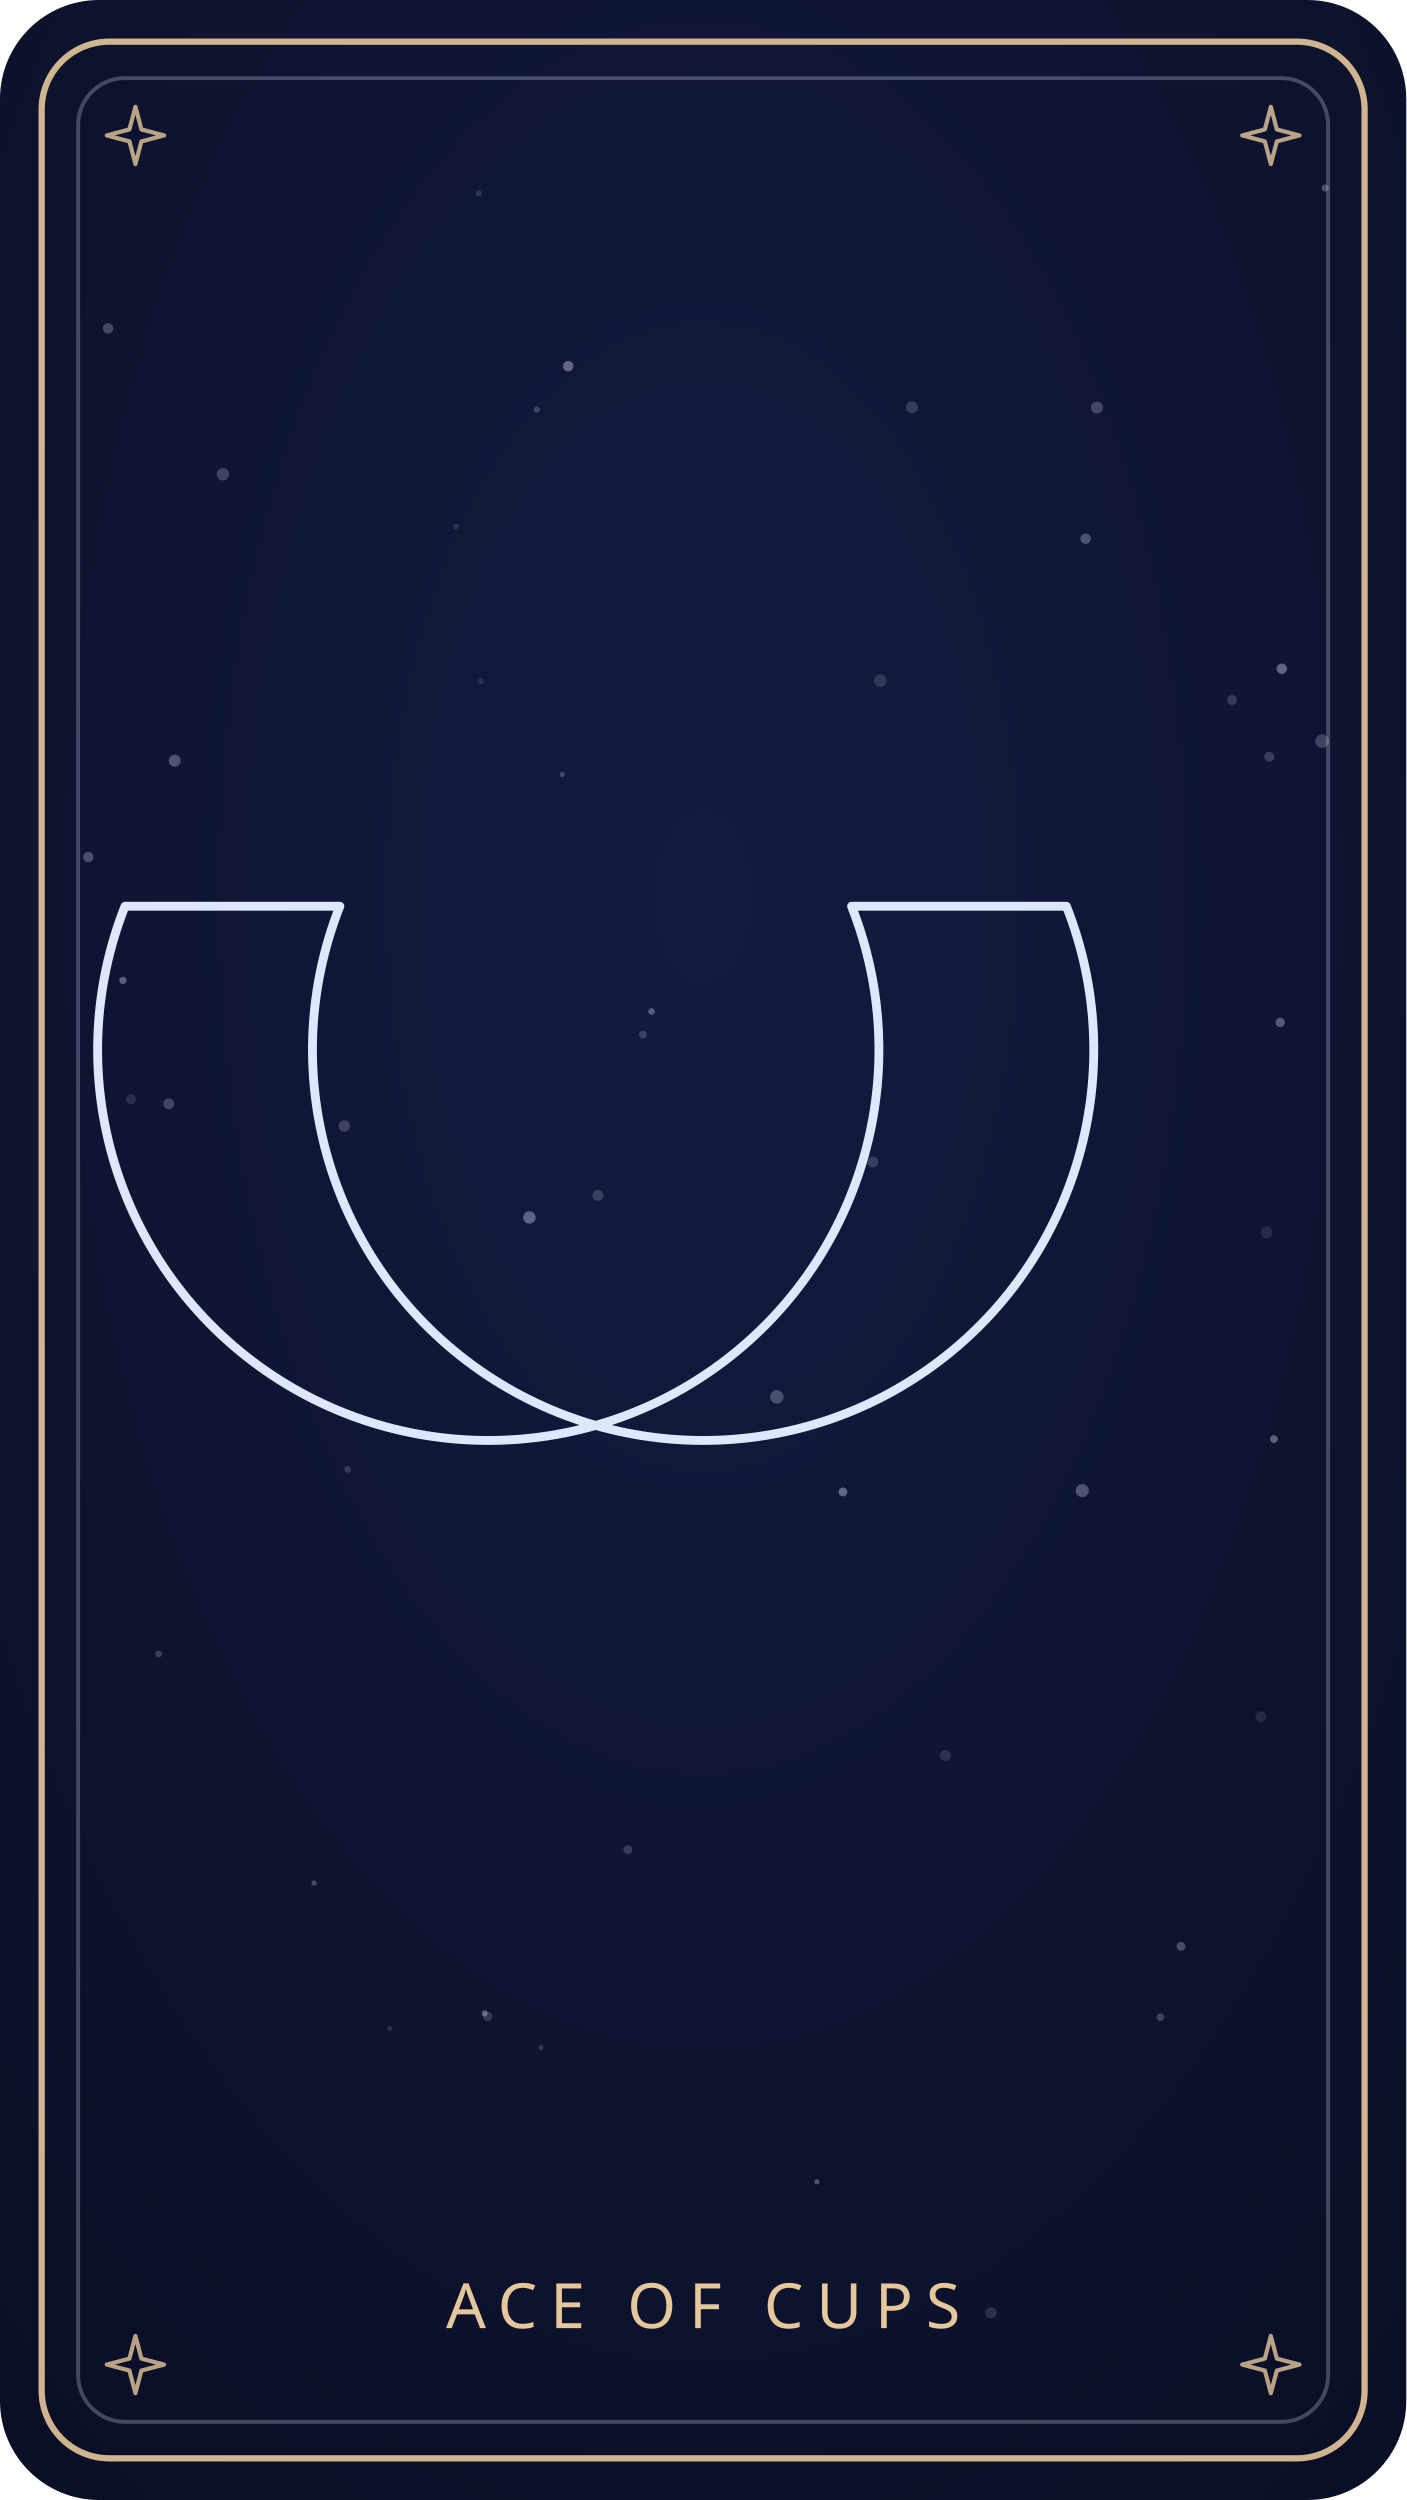
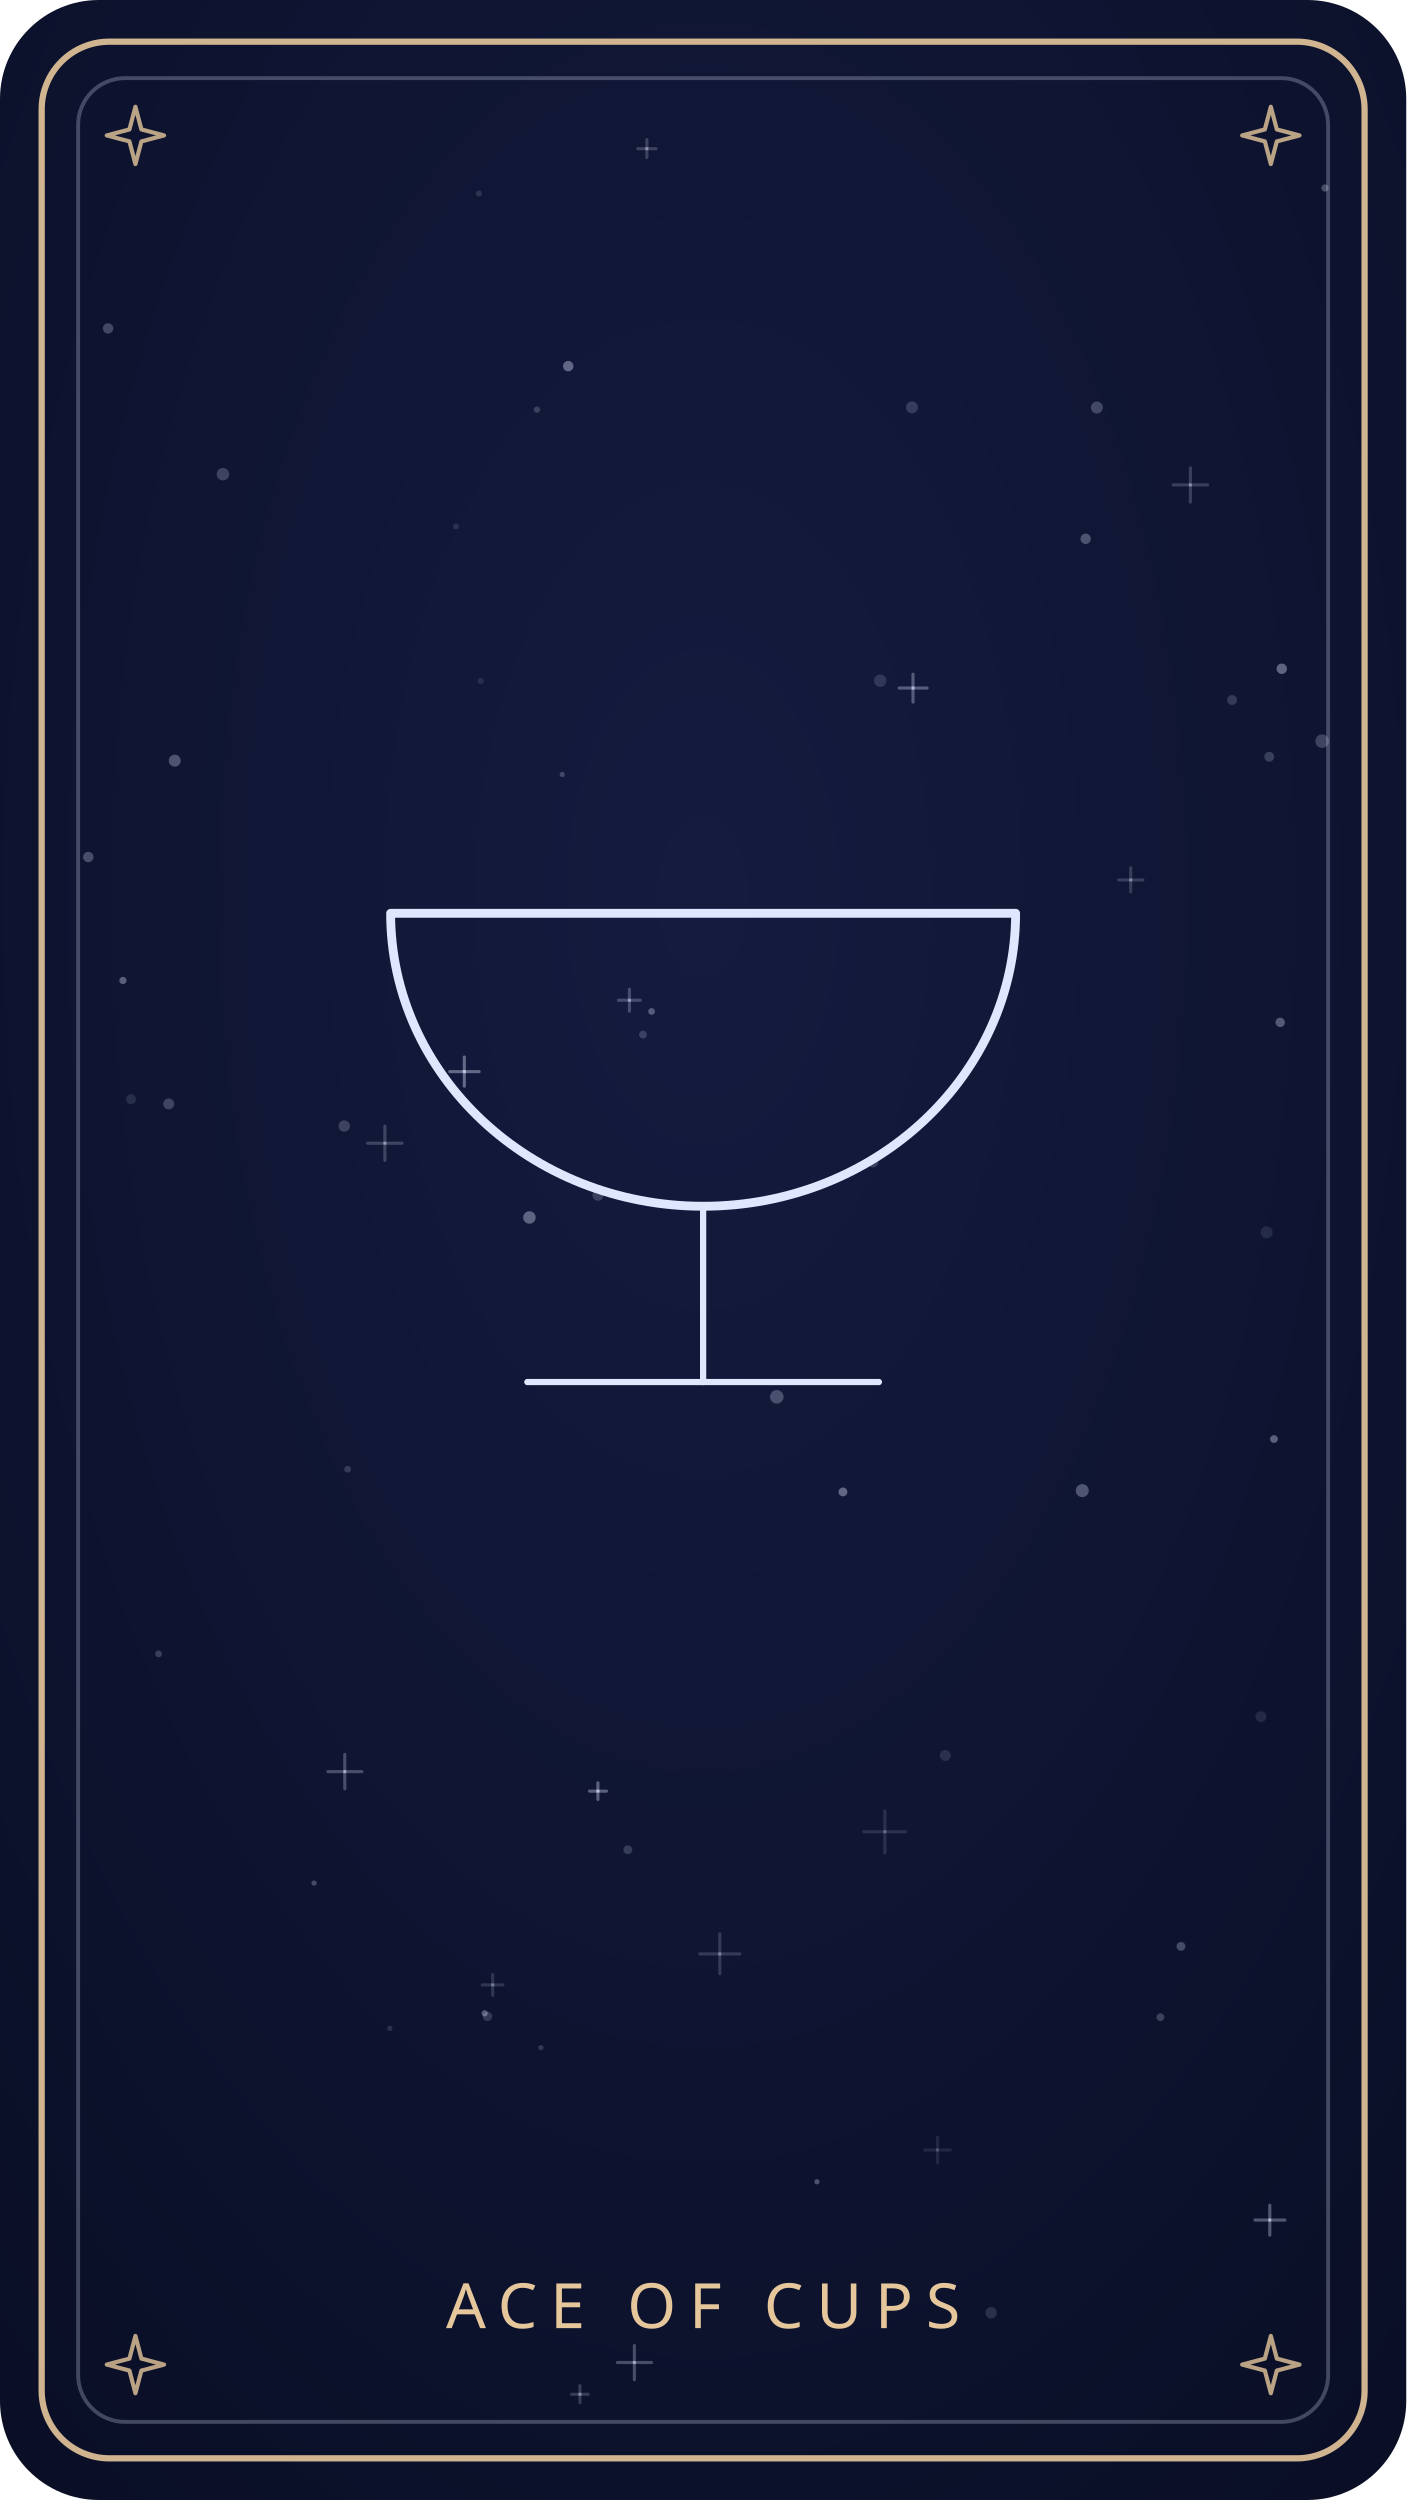
<svg xmlns="http://www.w3.org/2000/svg" viewBox="0 0 540 960" width="540" height="960">
  <defs>
    <radialGradient id="bg" cx="50%" cy="36%" r="85%">
      <stop offset="0%" stop-color="#141b3f" />
      <stop offset="100%" stop-color="#090e24" />
    </radialGradient>
  </defs>
  <rect x="0" y="0" width="540" height="960" rx="38" fill="url(#bg)" />
-   <line x1="229.6" y1="687.8" x2="232.9" y2="687.8" w="1.2" color="#dfe7ff" op="0.36" />
-   <line x1="229.6" y1="687.8" x2="229.6" y2="691.0" w="1.2" color="#dfe7ff" op="0.36" />
-   <line x1="229.6" y1="687.8" x2="226.4" y2="687.8" w="1.2" color="#dfe7ff" op="0.36" />
-   <line x1="229.6" y1="687.8" x2="229.6" y2="684.6" w="1.2" color="#dfe7ff" op="0.36" />
+   <line x1="229.6" y1="687.8" x2="232.9" y2="687.8" fill="none" stroke="#dfe7ff" stroke-width="1.2" stroke-linecap="round" stroke-linejoin="round" stroke-opacity="0.36" />
+   <line x1="229.6" y1="687.8" x2="229.6" y2="691.0" fill="none" stroke="#dfe7ff" stroke-width="1.2" stroke-linecap="round" stroke-linejoin="round" stroke-opacity="0.36" />
+   <line x1="229.6" y1="687.8" x2="226.4" y2="687.8" fill="none" stroke="#dfe7ff" stroke-width="1.2" stroke-linecap="round" stroke-linejoin="round" stroke-opacity="0.36" />
+   <line x1="229.6" y1="687.8" x2="229.6" y2="684.6" fill="none" stroke="#dfe7ff" stroke-width="1.2" stroke-linecap="round" stroke-linejoin="round" stroke-opacity="0.36" />
  <circle cx="206.2" cy="157.3" r="1.2" fill="#dfe7ff" stroke="none" fill-opacity="0.21" />
-   <line x1="276.4" y1="750.3" x2="284.1" y2="750.3" w="1.2" color="#dfe7ff" op="0.176" />
-   <line x1="276.4" y1="750.3" x2="276.4" y2="757.9" w="1.2" color="#dfe7ff" op="0.176" />
-   <line x1="276.4" y1="750.3" x2="268.7" y2="750.3" w="1.2" color="#dfe7ff" op="0.176" />
-   <line x1="276.4" y1="750.3" x2="276.4" y2="742.6" w="1.2" color="#dfe7ff" op="0.176" />
+   <line x1="276.4" y1="750.3" x2="284.1" y2="750.3" fill="none" stroke="#dfe7ff" stroke-width="1.2" stroke-linecap="round" stroke-linejoin="round" stroke-opacity="0.18" />
+   <line x1="276.4" y1="750.3" x2="276.4" y2="757.9" fill="none" stroke="#dfe7ff" stroke-width="1.2" stroke-linecap="round" stroke-linejoin="round" stroke-opacity="0.18" />
+   <line x1="276.4" y1="750.3" x2="268.7" y2="750.3" fill="none" stroke="#dfe7ff" stroke-width="1.2" stroke-linecap="round" stroke-linejoin="round" stroke-opacity="0.18" />
+   <line x1="276.4" y1="750.3" x2="276.4" y2="742.6" fill="none" stroke="#dfe7ff" stroke-width="1.2" stroke-linecap="round" stroke-linejoin="round" stroke-opacity="0.18" />
  <circle cx="489.2" cy="552.6" r="1.5" fill="#dfe7ff" stroke="none" fill-opacity="0.36" />
  <circle cx="207.7" cy="786.3" r="1.0" fill="#dfe7ff" stroke="none" fill-opacity="0.18" />
  <circle cx="473.1" cy="268.8" r="1.9" fill="#dfe7ff" stroke="none" fill-opacity="0.18" />
-   <line x1="487.6" y1="852.5" x2="493.4" y2="852.5" w="1.2" color="#dfe7ff" op="0.335" />
-   <line x1="487.6" y1="852.5" x2="487.6" y2="858.3" w="1.2" color="#dfe7ff" op="0.335" />
-   <line x1="487.6" y1="852.5" x2="481.9" y2="852.5" w="1.2" color="#dfe7ff" op="0.335" />
-   <line x1="487.6" y1="852.5" x2="487.6" y2="846.8" w="1.2" color="#dfe7ff" op="0.335" />
-   <line x1="457.1" y1="186.2" x2="463.7" y2="186.2" w="1.2" color="#dfe7ff" op="0.205" />
-   <line x1="457.1" y1="186.2" x2="457.1" y2="192.8" w="1.2" color="#dfe7ff" op="0.205" />
-   <line x1="457.1" y1="186.2" x2="450.5" y2="186.2" w="1.2" color="#dfe7ff" op="0.205" />
-   <line x1="457.1" y1="186.2" x2="457.1" y2="179.6" w="1.2" color="#dfe7ff" op="0.205" />
+   <line x1="487.6" y1="852.5" x2="493.4" y2="852.5" fill="none" stroke="#dfe7ff" stroke-width="1.2" stroke-linecap="round" stroke-linejoin="round" stroke-opacity="0.33" />
+   <line x1="487.6" y1="852.5" x2="487.6" y2="858.3" fill="none" stroke="#dfe7ff" stroke-width="1.2" stroke-linecap="round" stroke-linejoin="round" stroke-opacity="0.33" />
+   <line x1="487.6" y1="852.5" x2="481.9" y2="852.5" fill="none" stroke="#dfe7ff" stroke-width="1.2" stroke-linecap="round" stroke-linejoin="round" stroke-opacity="0.33" />
+   <line x1="487.6" y1="852.5" x2="487.6" y2="846.8" fill="none" stroke="#dfe7ff" stroke-width="1.2" stroke-linecap="round" stroke-linejoin="round" stroke-opacity="0.33" />
+   <line x1="457.1" y1="186.2" x2="463.7" y2="186.2" fill="none" stroke="#dfe7ff" stroke-width="1.2" stroke-linecap="round" stroke-linejoin="round" stroke-opacity="0.20" />
+   <line x1="457.1" y1="186.2" x2="457.1" y2="192.8" fill="none" stroke="#dfe7ff" stroke-width="1.2" stroke-linecap="round" stroke-linejoin="round" stroke-opacity="0.20" />
+   <line x1="457.1" y1="186.2" x2="450.5" y2="186.2" fill="none" stroke="#dfe7ff" stroke-width="1.2" stroke-linecap="round" stroke-linejoin="round" stroke-opacity="0.20" />
+   <line x1="457.1" y1="186.2" x2="457.1" y2="179.6" fill="none" stroke="#dfe7ff" stroke-width="1.2" stroke-linecap="round" stroke-linejoin="round" stroke-opacity="0.20" />
  <circle cx="149.7" cy="778.9" r="1.0" fill="#dfe7ff" stroke="none" fill-opacity="0.14" />
-   <line x1="350.6" y1="264.2" x2="356.0" y2="264.2" w="1.2" color="#dfe7ff" op="0.328" />
-   <line x1="350.6" y1="264.2" x2="350.6" y2="269.6" w="1.2" color="#dfe7ff" op="0.328" />
-   <line x1="350.6" y1="264.2" x2="345.3" y2="264.2" w="1.2" color="#dfe7ff" op="0.328" />
-   <line x1="350.6" y1="264.2" x2="350.6" y2="258.9" w="1.2" color="#dfe7ff" op="0.328" />
+   <line x1="350.6" y1="264.2" x2="356.0" y2="264.2" fill="none" stroke="#dfe7ff" stroke-width="1.2" stroke-linecap="round" stroke-linejoin="round" stroke-opacity="0.33" />
+   <line x1="350.6" y1="264.2" x2="350.6" y2="269.6" fill="none" stroke="#dfe7ff" stroke-width="1.2" stroke-linecap="round" stroke-linejoin="round" stroke-opacity="0.33" />
+   <line x1="350.6" y1="264.2" x2="345.3" y2="264.2" fill="none" stroke="#dfe7ff" stroke-width="1.2" stroke-linecap="round" stroke-linejoin="round" stroke-opacity="0.33" />
+   <line x1="350.6" y1="264.2" x2="350.6" y2="258.9" fill="none" stroke="#dfe7ff" stroke-width="1.2" stroke-linecap="round" stroke-linejoin="round" stroke-opacity="0.33" />
  <circle cx="313.7" cy="837.8" r="1.0" fill="#dfe7ff" stroke="none" fill-opacity="0.31" />
  <circle cx="363.0" cy="674.1" r="2.1" fill="#dfe7ff" stroke="none" fill-opacity="0.13" />
  <circle cx="250.2" cy="388.4" r="1.3" fill="#dfe7ff" stroke="none" fill-opacity="0.32" />
  <circle cx="241.1" cy="710.3" r="1.7" fill="#dfe7ff" stroke="none" fill-opacity="0.19" />
  <circle cx="132.2" cy="432.4" r="2.2" fill="#dfe7ff" stroke="none" fill-opacity="0.21" />
-   <line x1="147.8" y1="439.0" x2="154.4" y2="439.0" w="1.2" color="#dfe7ff" op="0.218" />
-   <line x1="147.8" y1="439.0" x2="147.8" y2="445.6" w="1.2" color="#dfe7ff" op="0.218" />
-   <line x1="147.8" y1="439.0" x2="141.2" y2="439.0" w="1.2" color="#dfe7ff" op="0.218" />
-   <line x1="147.8" y1="439.0" x2="147.8" y2="432.4" w="1.2" color="#dfe7ff" op="0.218" />
+   <line x1="147.8" y1="439.0" x2="154.4" y2="439.0" fill="none" stroke="#dfe7ff" stroke-width="1.2" stroke-linecap="round" stroke-linejoin="round" stroke-opacity="0.22" />
+   <line x1="147.8" y1="439.0" x2="147.8" y2="445.6" fill="none" stroke="#dfe7ff" stroke-width="1.2" stroke-linecap="round" stroke-linejoin="round" stroke-opacity="0.22" />
+   <line x1="147.8" y1="439.0" x2="141.2" y2="439.0" fill="none" stroke="#dfe7ff" stroke-width="1.2" stroke-linecap="round" stroke-linejoin="round" stroke-opacity="0.22" />
+   <line x1="147.8" y1="439.0" x2="147.8" y2="432.4" fill="none" stroke="#dfe7ff" stroke-width="1.2" stroke-linecap="round" stroke-linejoin="round" stroke-opacity="0.22" />
  <circle cx="350.2" cy="156.4" r="2.3" fill="#dfe7ff" stroke="none" fill-opacity="0.18" />
  <circle cx="64.8" cy="423.9" r="2.1" fill="#dfe7ff" stroke="none" fill-opacity="0.23" />
  <circle cx="186.1" cy="773.1" r="1.2" fill="#dfe7ff" stroke="none" fill-opacity="0.34" />
-   <line x1="178.3" y1="411.5" x2="184.0" y2="411.5" w="1.2" color="#dfe7ff" op="0.394" />
-   <line x1="178.3" y1="411.5" x2="178.3" y2="417.1" w="1.2" color="#dfe7ff" op="0.394" />
-   <line x1="178.3" y1="411.5" x2="172.7" y2="411.5" w="1.2" color="#dfe7ff" op="0.394" />
-   <line x1="178.3" y1="411.5" x2="178.3" y2="405.9" w="1.2" color="#dfe7ff" op="0.394" />
+   <line x1="178.3" y1="411.5" x2="184.0" y2="411.5" fill="none" stroke="#dfe7ff" stroke-width="1.2" stroke-linecap="round" stroke-linejoin="round" stroke-opacity="0.39" />
+   <line x1="178.3" y1="411.5" x2="178.3" y2="417.1" fill="none" stroke="#dfe7ff" stroke-width="1.2" stroke-linecap="round" stroke-linejoin="round" stroke-opacity="0.39" />
+   <line x1="178.3" y1="411.5" x2="172.7" y2="411.5" fill="none" stroke="#dfe7ff" stroke-width="1.2" stroke-linecap="round" stroke-linejoin="round" stroke-opacity="0.39" />
+   <line x1="178.3" y1="411.5" x2="178.3" y2="405.9" fill="none" stroke="#dfe7ff" stroke-width="1.2" stroke-linecap="round" stroke-linejoin="round" stroke-opacity="0.39" />
  <circle cx="215.9" cy="297.4" r="1.0" fill="#dfe7ff" stroke="none" fill-opacity="0.23" />
  <circle cx="50.3" cy="422.1" r="1.9" fill="#dfe7ff" stroke="none" fill-opacity="0.12" />
  <circle cx="486.4" cy="473.2" r="2.3" fill="#dfe7ff" stroke="none" fill-opacity="0.11" />
  <circle cx="491.6" cy="392.6" r="1.8" fill="#dfe7ff" stroke="none" fill-opacity="0.33" />
  <circle cx="298.3" cy="536.4" r="2.6" fill="#dfe7ff" stroke="none" fill-opacity="0.27" />
  <circle cx="335.2" cy="446.2" r="2.1" fill="#dfe7ff" stroke="none" fill-opacity="0.18" />
  <circle cx="203.3" cy="467.5" r="2.4" fill="#dfe7ff" stroke="none" fill-opacity="0.37" />
  <circle cx="380.6" cy="888.1" r="2.2" fill="#dfe7ff" stroke="none" fill-opacity="0.14" />
  <circle cx="508.8" cy="72.2" r="1.4" fill="#dfe7ff" stroke="none" fill-opacity="0.28" />
-   <line x1="132.4" y1="680.3" x2="139.0" y2="680.3" w="1.2" color="#dfe7ff" op="0.281" />
-   <line x1="132.4" y1="680.3" x2="132.4" y2="686.9" w="1.2" color="#dfe7ff" op="0.281" />
-   <line x1="132.4" y1="680.3" x2="125.9" y2="680.3" w="1.2" color="#dfe7ff" op="0.281" />
-   <line x1="132.4" y1="680.3" x2="132.4" y2="673.7" w="1.2" color="#dfe7ff" op="0.281" />
+   <line x1="132.4" y1="680.3" x2="139.0" y2="680.3" fill="none" stroke="#dfe7ff" stroke-width="1.2" stroke-linecap="round" stroke-linejoin="round" stroke-opacity="0.28" />
+   <line x1="132.4" y1="680.3" x2="132.4" y2="686.9" fill="none" stroke="#dfe7ff" stroke-width="1.2" stroke-linecap="round" stroke-linejoin="round" stroke-opacity="0.28" />
+   <line x1="132.4" y1="680.3" x2="125.9" y2="680.3" fill="none" stroke="#dfe7ff" stroke-width="1.2" stroke-linecap="round" stroke-linejoin="round" stroke-opacity="0.28" />
+   <line x1="132.4" y1="680.3" x2="132.4" y2="673.7" fill="none" stroke="#dfe7ff" stroke-width="1.2" stroke-linecap="round" stroke-linejoin="round" stroke-opacity="0.28" />
  <circle cx="133.5" cy="564.2" r="1.3" fill="#dfe7ff" stroke="none" fill-opacity="0.18" />
  <circle cx="338.0" cy="261.4" r="2.4" fill="#dfe7ff" stroke="none" fill-opacity="0.15" />
-   <line x1="360.0" y1="825.6" x2="364.9" y2="825.6" w="1.2" color="#dfe7ff" op="0.104" />
-   <line x1="360.0" y1="825.6" x2="360.0" y2="830.5" w="1.2" color="#dfe7ff" op="0.104" />
-   <line x1="360.0" y1="825.6" x2="355.1" y2="825.6" w="1.2" color="#dfe7ff" op="0.104" />
-   <line x1="360.0" y1="825.6" x2="360.0" y2="820.7" w="1.2" color="#dfe7ff" op="0.104" />
+   <line x1="360.0" y1="825.6" x2="364.9" y2="825.6" fill="none" stroke="#dfe7ff" stroke-width="1.2" stroke-linecap="round" stroke-linejoin="round" stroke-opacity="0.10" />
+   <line x1="360.0" y1="825.6" x2="360.0" y2="830.5" fill="none" stroke="#dfe7ff" stroke-width="1.2" stroke-linecap="round" stroke-linejoin="round" stroke-opacity="0.10" />
+   <line x1="360.0" y1="825.6" x2="355.1" y2="825.6" fill="none" stroke="#dfe7ff" stroke-width="1.2" stroke-linecap="round" stroke-linejoin="round" stroke-opacity="0.10" />
+   <line x1="360.0" y1="825.6" x2="360.0" y2="820.7" fill="none" stroke="#dfe7ff" stroke-width="1.2" stroke-linecap="round" stroke-linejoin="round" stroke-opacity="0.10" />
  <circle cx="229.6" cy="459.0" r="2.1" fill="#dfe7ff" stroke="none" fill-opacity="0.19" />
  <circle cx="218.2" cy="140.6" r="2.0" fill="#dfe7ff" stroke="none" fill-opacity="0.38" />
  <circle cx="323.7" cy="572.9" r="1.7" fill="#dfe7ff" stroke="none" fill-opacity="0.38" />
-   <line x1="339.8" y1="703.4" x2="347.8" y2="703.4" w="1.2" color="#dfe7ff" op="0.132" />
-   <line x1="339.8" y1="703.4" x2="339.8" y2="711.5" w="1.2" color="#dfe7ff" op="0.132" />
-   <line x1="339.8" y1="703.4" x2="331.7" y2="703.4" w="1.2" color="#dfe7ff" op="0.132" />
-   <line x1="339.8" y1="703.4" x2="339.8" y2="695.4" w="1.2" color="#dfe7ff" op="0.132" />
+   <line x1="339.8" y1="703.4" x2="347.8" y2="703.4" fill="none" stroke="#dfe7ff" stroke-width="1.2" stroke-linecap="round" stroke-linejoin="round" stroke-opacity="0.13" />
+   <line x1="339.8" y1="703.4" x2="339.8" y2="711.5" fill="none" stroke="#dfe7ff" stroke-width="1.2" stroke-linecap="round" stroke-linejoin="round" stroke-opacity="0.13" />
+   <line x1="339.8" y1="703.4" x2="331.7" y2="703.4" fill="none" stroke="#dfe7ff" stroke-width="1.2" stroke-linecap="round" stroke-linejoin="round" stroke-opacity="0.13" />
+   <line x1="339.8" y1="703.4" x2="339.8" y2="695.4" fill="none" stroke="#dfe7ff" stroke-width="1.2" stroke-linecap="round" stroke-linejoin="round" stroke-opacity="0.13" />
  <circle cx="453.5" cy="747.4" r="1.7" fill="#dfe7ff" stroke="none" fill-opacity="0.27" />
  <circle cx="484.2" cy="659.2" r="2.1" fill="#dfe7ff" stroke="none" fill-opacity="0.11" />
-   <line x1="189.2" y1="762.2" x2="193.1" y2="762.2" w="1.2" color="#dfe7ff" op="0.16" />
-   <line x1="189.2" y1="762.2" x2="189.2" y2="766.2" w="1.2" color="#dfe7ff" op="0.16" />
-   <line x1="189.2" y1="762.2" x2="185.2" y2="762.2" w="1.2" color="#dfe7ff" op="0.16" />
-   <line x1="189.2" y1="762.2" x2="189.2" y2="758.2" w="1.2" color="#dfe7ff" op="0.16" />
+   <line x1="189.2" y1="762.2" x2="193.1" y2="762.2" fill="none" stroke="#dfe7ff" stroke-width="1.2" stroke-linecap="round" stroke-linejoin="round" stroke-opacity="0.16" />
+   <line x1="189.2" y1="762.2" x2="189.2" y2="766.2" fill="none" stroke="#dfe7ff" stroke-width="1.2" stroke-linecap="round" stroke-linejoin="round" stroke-opacity="0.16" />
+   <line x1="189.2" y1="762.2" x2="185.2" y2="762.2" fill="none" stroke="#dfe7ff" stroke-width="1.2" stroke-linecap="round" stroke-linejoin="round" stroke-opacity="0.16" />
+   <line x1="189.2" y1="762.2" x2="189.2" y2="758.2" fill="none" stroke="#dfe7ff" stroke-width="1.2" stroke-linecap="round" stroke-linejoin="round" stroke-opacity="0.16" />
  <circle cx="487.4" cy="290.6" r="1.9" fill="#dfe7ff" stroke="none" fill-opacity="0.20" />
  <circle cx="85.6" cy="182.1" r="2.4" fill="#dfe7ff" stroke="none" fill-opacity="0.22" />
  <circle cx="175.1" cy="202.2" r="1.1" fill="#dfe7ff" stroke="none" fill-opacity="0.13" />
-   <line x1="243.6" y1="907.2" x2="250.2" y2="907.2" w="1.2" color="#dfe7ff" op="0.281" />
-   <line x1="243.6" y1="907.2" x2="243.6" y2="913.8" w="1.2" color="#dfe7ff" op="0.281" />
-   <line x1="243.6" y1="907.2" x2="237.1" y2="907.2" w="1.2" color="#dfe7ff" op="0.281" />
-   <line x1="243.6" y1="907.2" x2="243.6" y2="900.7" w="1.2" color="#dfe7ff" op="0.281" />
-   <line x1="222.7" y1="919.4" x2="225.9" y2="919.4" w="1.2" color="#dfe7ff" op="0.196" />
-   <line x1="222.7" y1="919.4" x2="222.7" y2="922.6" w="1.2" color="#dfe7ff" op="0.196" />
-   <line x1="222.7" y1="919.4" x2="219.5" y2="919.4" w="1.2" color="#dfe7ff" op="0.196" />
-   <line x1="222.7" y1="919.4" x2="222.7" y2="916.1" w="1.2" color="#dfe7ff" op="0.196" />
+   <line x1="243.6" y1="907.2" x2="250.2" y2="907.2" fill="none" stroke="#dfe7ff" stroke-width="1.2" stroke-linecap="round" stroke-linejoin="round" stroke-opacity="0.28" />
+   <line x1="243.6" y1="907.2" x2="243.6" y2="913.8" fill="none" stroke="#dfe7ff" stroke-width="1.2" stroke-linecap="round" stroke-linejoin="round" stroke-opacity="0.28" />
+   <line x1="243.6" y1="907.2" x2="237.1" y2="907.2" fill="none" stroke="#dfe7ff" stroke-width="1.2" stroke-linecap="round" stroke-linejoin="round" stroke-opacity="0.28" />
+   <line x1="243.6" y1="907.2" x2="243.6" y2="900.7" fill="none" stroke="#dfe7ff" stroke-width="1.2" stroke-linecap="round" stroke-linejoin="round" stroke-opacity="0.28" />
+   <line x1="222.7" y1="919.4" x2="225.9" y2="919.4" fill="none" stroke="#dfe7ff" stroke-width="1.2" stroke-linecap="round" stroke-linejoin="round" stroke-opacity="0.20" />
+   <line x1="222.7" y1="919.4" x2="222.7" y2="922.6" fill="none" stroke="#dfe7ff" stroke-width="1.2" stroke-linecap="round" stroke-linejoin="round" stroke-opacity="0.20" />
+   <line x1="222.7" y1="919.4" x2="219.5" y2="919.4" fill="none" stroke="#dfe7ff" stroke-width="1.2" stroke-linecap="round" stroke-linejoin="round" stroke-opacity="0.20" />
+   <line x1="222.7" y1="919.4" x2="222.7" y2="916.1" fill="none" stroke="#dfe7ff" stroke-width="1.2" stroke-linecap="round" stroke-linejoin="round" stroke-opacity="0.20" />
  <circle cx="421.2" cy="156.5" r="2.3" fill="#dfe7ff" stroke="none" fill-opacity="0.24" />
  <circle cx="67.1" cy="292.1" r="2.3" fill="#dfe7ff" stroke="none" fill-opacity="0.30" />
  <circle cx="120.6" cy="723.1" r="1.0" fill="#dfe7ff" stroke="none" fill-opacity="0.26" />
-   <line x1="248.4" y1="57.1" x2="251.9" y2="57.1" w="1.2" color="#dfe7ff" op="0.207" />
-   <line x1="248.4" y1="57.1" x2="248.4" y2="60.5" w="1.2" color="#dfe7ff" op="0.207" />
-   <line x1="248.4" y1="57.1" x2="244.9" y2="57.1" w="1.2" color="#dfe7ff" op="0.207" />
-   <line x1="248.4" y1="57.1" x2="248.4" y2="53.6" w="1.2" color="#dfe7ff" op="0.207" />
+   <line x1="248.4" y1="57.1" x2="251.9" y2="57.1" fill="none" stroke="#dfe7ff" stroke-width="1.2" stroke-linecap="round" stroke-linejoin="round" stroke-opacity="0.21" />
+   <line x1="248.4" y1="57.1" x2="248.4" y2="60.5" fill="none" stroke="#dfe7ff" stroke-width="1.2" stroke-linecap="round" stroke-linejoin="round" stroke-opacity="0.21" />
+   <line x1="248.4" y1="57.1" x2="244.9" y2="57.1" fill="none" stroke="#dfe7ff" stroke-width="1.2" stroke-linecap="round" stroke-linejoin="round" stroke-opacity="0.21" />
+   <line x1="248.4" y1="57.1" x2="248.4" y2="53.6" fill="none" stroke="#dfe7ff" stroke-width="1.2" stroke-linecap="round" stroke-linejoin="round" stroke-opacity="0.21" />
  <circle cx="492.2" cy="256.8" r="2.0" fill="#dfe7ff" stroke="none" fill-opacity="0.38" />
  <circle cx="41.5" cy="126.1" r="2.0" fill="#dfe7ff" stroke="none" fill-opacity="0.25" />
  <circle cx="187.2" cy="774.3" r="1.8" fill="#dfe7ff" stroke="none" fill-opacity="0.18" />
  <circle cx="415.6" cy="572.4" r="2.5" fill="#dfe7ff" stroke="none" fill-opacity="0.30" />
  <circle cx="246.9" cy="397.3" r="1.5" fill="#dfe7ff" stroke="none" fill-opacity="0.19" />
  <circle cx="47.2" cy="376.5" r="1.4" fill="#dfe7ff" stroke="none" fill-opacity="0.35" />
  <circle cx="184.6" cy="261.5" r="1.2" fill="#dfe7ff" stroke="none" fill-opacity="0.11" />
-   <line x1="241.7" y1="384.1" x2="245.9" y2="384.1" w="1.2" color="#dfe7ff" op="0.25" />
-   <line x1="241.7" y1="384.1" x2="241.7" y2="388.3" w="1.2" color="#dfe7ff" op="0.25" />
-   <line x1="241.7" y1="384.1" x2="237.5" y2="384.1" w="1.2" color="#dfe7ff" op="0.25" />
-   <line x1="241.7" y1="384.1" x2="241.7" y2="379.9" w="1.2" color="#dfe7ff" op="0.25" />
+   <line x1="241.7" y1="384.1" x2="245.9" y2="384.1" fill="none" stroke="#dfe7ff" stroke-width="1.2" stroke-linecap="round" stroke-linejoin="round" stroke-opacity="0.25" />
+   <line x1="241.7" y1="384.1" x2="241.7" y2="388.3" fill="none" stroke="#dfe7ff" stroke-width="1.2" stroke-linecap="round" stroke-linejoin="round" stroke-opacity="0.25" />
+   <line x1="241.7" y1="384.1" x2="237.5" y2="384.1" fill="none" stroke="#dfe7ff" stroke-width="1.2" stroke-linecap="round" stroke-linejoin="round" stroke-opacity="0.25" />
+   <line x1="241.7" y1="384.1" x2="241.7" y2="379.9" fill="none" stroke="#dfe7ff" stroke-width="1.2" stroke-linecap="round" stroke-linejoin="round" stroke-opacity="0.25" />
  <circle cx="183.9" cy="74.3" r="1.2" fill="#dfe7ff" stroke="none" fill-opacity="0.14" />
-   <line x1="434.2" y1="337.9" x2="438.9" y2="337.9" w="1.2" color="#dfe7ff" op="0.188" />
-   <line x1="434.2" y1="337.9" x2="434.2" y2="342.5" w="1.2" color="#dfe7ff" op="0.188" />
-   <line x1="434.2" y1="337.9" x2="429.6" y2="337.9" w="1.2" color="#dfe7ff" op="0.188" />
-   <line x1="434.2" y1="337.9" x2="434.2" y2="333.2" w="1.2" color="#dfe7ff" op="0.188" />
+   <line x1="434.2" y1="337.9" x2="438.9" y2="337.9" fill="none" stroke="#dfe7ff" stroke-width="1.2" stroke-linecap="round" stroke-linejoin="round" stroke-opacity="0.19" />
+   <line x1="434.2" y1="337.9" x2="434.2" y2="342.5" fill="none" stroke="#dfe7ff" stroke-width="1.2" stroke-linecap="round" stroke-linejoin="round" stroke-opacity="0.19" />
+   <line x1="434.2" y1="337.9" x2="429.6" y2="337.9" fill="none" stroke="#dfe7ff" stroke-width="1.2" stroke-linecap="round" stroke-linejoin="round" stroke-opacity="0.19" />
+   <line x1="434.2" y1="337.9" x2="434.2" y2="333.2" fill="none" stroke="#dfe7ff" stroke-width="1.2" stroke-linecap="round" stroke-linejoin="round" stroke-opacity="0.19" />
  <circle cx="507.7" cy="284.6" r="2.6" fill="#dfe7ff" stroke="none" fill-opacity="0.23" />
  <circle cx="33.9" cy="329.1" r="2.0" fill="#dfe7ff" stroke="none" fill-opacity="0.28" />
  <circle cx="60.9" cy="635.1" r="1.3" fill="#dfe7ff" stroke="none" fill-opacity="0.21" />
  <circle cx="445.6" cy="774.6" r="1.5" fill="#dfe7ff" stroke="none" fill-opacity="0.22" />
  <circle cx="416.9" cy="206.9" r="2.0" fill="#dfe7ff" stroke="none" fill-opacity="0.29" />
-   <path d="M 409.5 348.0 A 150.0 150.0 0 1 1 130.5 348.0 L 48.0 348.0 A 150.0 150.0 0 1 0 327.0 348.0 Z" fill="none" stroke="#dfe7ff" stroke-width="3.4" stroke-linecap="round" stroke-linejoin="round" />
+   <path d="M 150.0 350.7 A 120.0 112.5 0 0 0 390.0 350.7 Z" fill="none" stroke="#dfe7ff" stroke-width="3.4" stroke-linecap="round" stroke-linejoin="round" />
+   <line x1="270.0" y1="463.2" x2="270.0" y2="530.7" fill="none" stroke="#dfe7ff" stroke-width="2.4" stroke-linecap="round" stroke-linejoin="round" />
+   <line x1="202.5" y1="530.7" x2="337.5" y2="530.7" fill="none" stroke="#dfe7ff" stroke-width="2.4" stroke-linecap="round" stroke-linejoin="round" />
  <rect x="16" y="16" width="508" height="928" rx="26" fill="none" stroke="#e6c79c" stroke-width="2.4" stroke-linecap="round" stroke-linejoin="round" stroke-opacity="0.90" />
  <rect x="30" y="30" width="480" height="900" rx="18" fill="none" stroke="#dfe7ff" stroke-width="1.5" stroke-linecap="round" stroke-linejoin="round" stroke-opacity="0.26" />
  <path d="M 52.0 41.0 L 54.3 49.7 L 63.0 52.0 L 54.3 54.3 L 52.0 63.0 L 49.7 54.3 L 41.0 52.0 L 49.7 49.7 Z" fill="none" stroke="#e6c79c" stroke-width="1.6" stroke-linecap="round" stroke-linejoin="round" stroke-opacity="0.80" />
  <path d="M 488.0 41.0 L 490.3 49.7 L 499.0 52.0 L 490.3 54.3 L 488.0 63.0 L 485.7 54.3 L 477.0 52.0 L 485.7 49.7 Z" fill="none" stroke="#e6c79c" stroke-width="1.6" stroke-linecap="round" stroke-linejoin="round" stroke-opacity="0.80" />
  <path d="M 52.0 897.0 L 54.3 905.7 L 63.0 908.0 L 54.3 910.3 L 52.0 919.0 L 49.7 910.3 L 41.0 908.0 L 49.7 905.7 Z" fill="none" stroke="#e6c79c" stroke-width="1.6" stroke-linecap="round" stroke-linejoin="round" stroke-opacity="0.80" />
  <path d="M 488.0 897.0 L 490.3 905.7 L 499.0 908.0 L 490.3 910.3 L 488.0 919.0 L 485.7 910.3 L 477.0 908.0 L 485.7 905.7 Z" fill="none" stroke="#e6c79c" stroke-width="1.6" stroke-linecap="round" stroke-linejoin="round" stroke-opacity="0.80" />
  <text x="270" y="894" text-anchor="middle" fill="#e6c79c" font-family="'Avenir Next', system-ui, sans-serif" font-size="24" letter-spacing="5" font-weight="500">ACE OF CUPS</text>
</svg>
